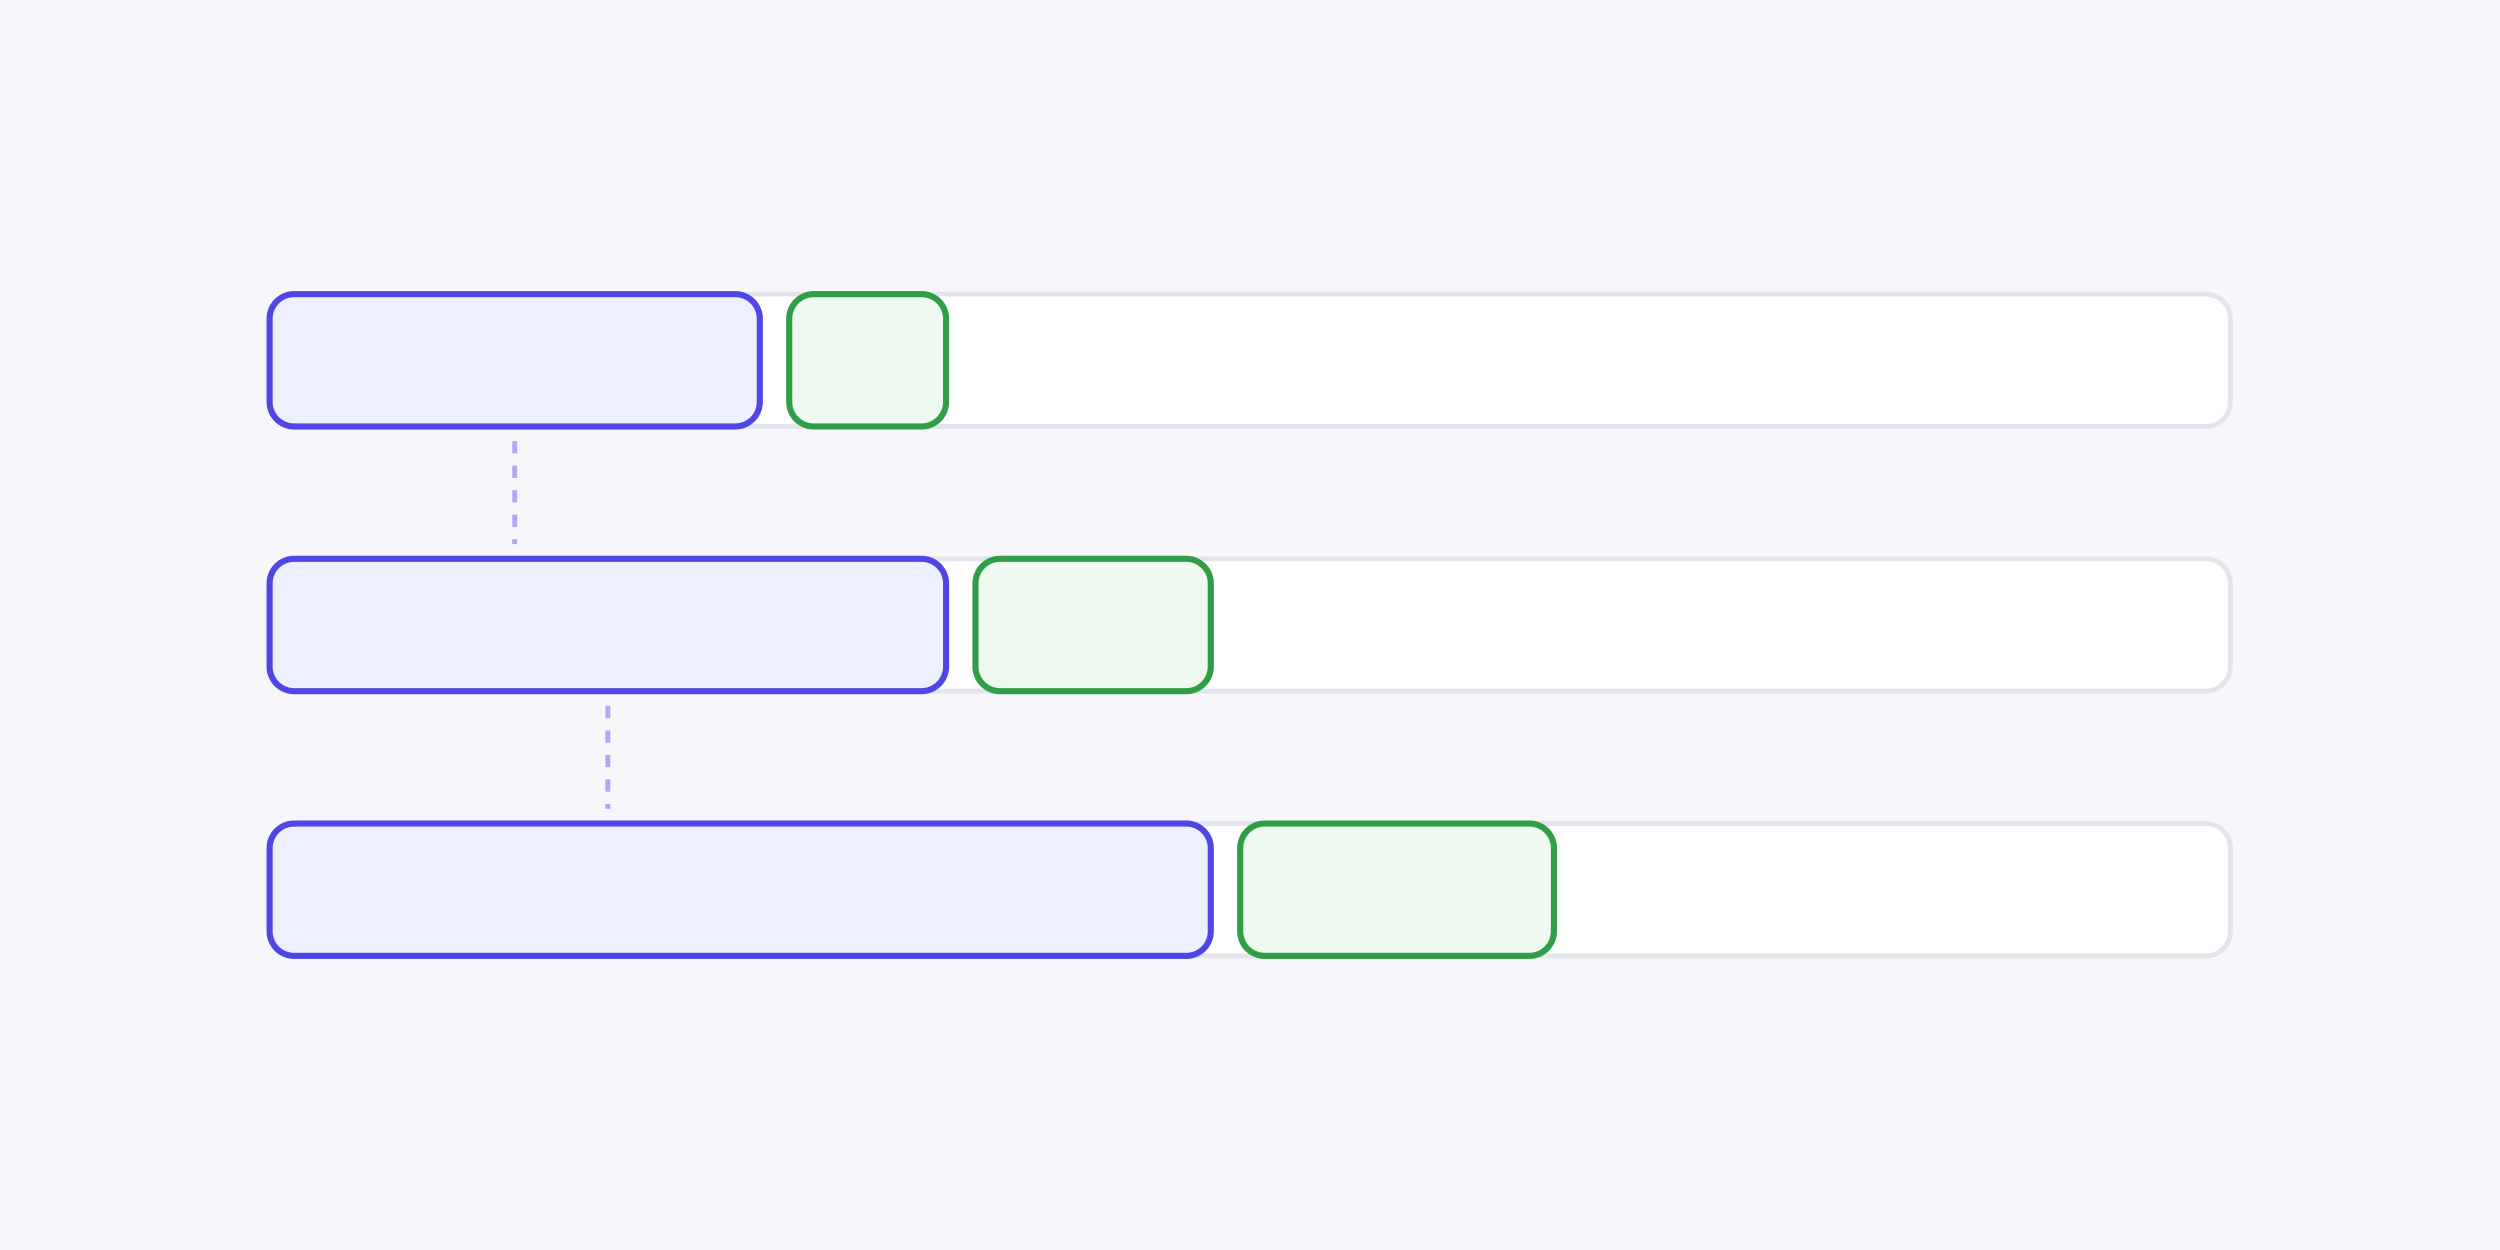
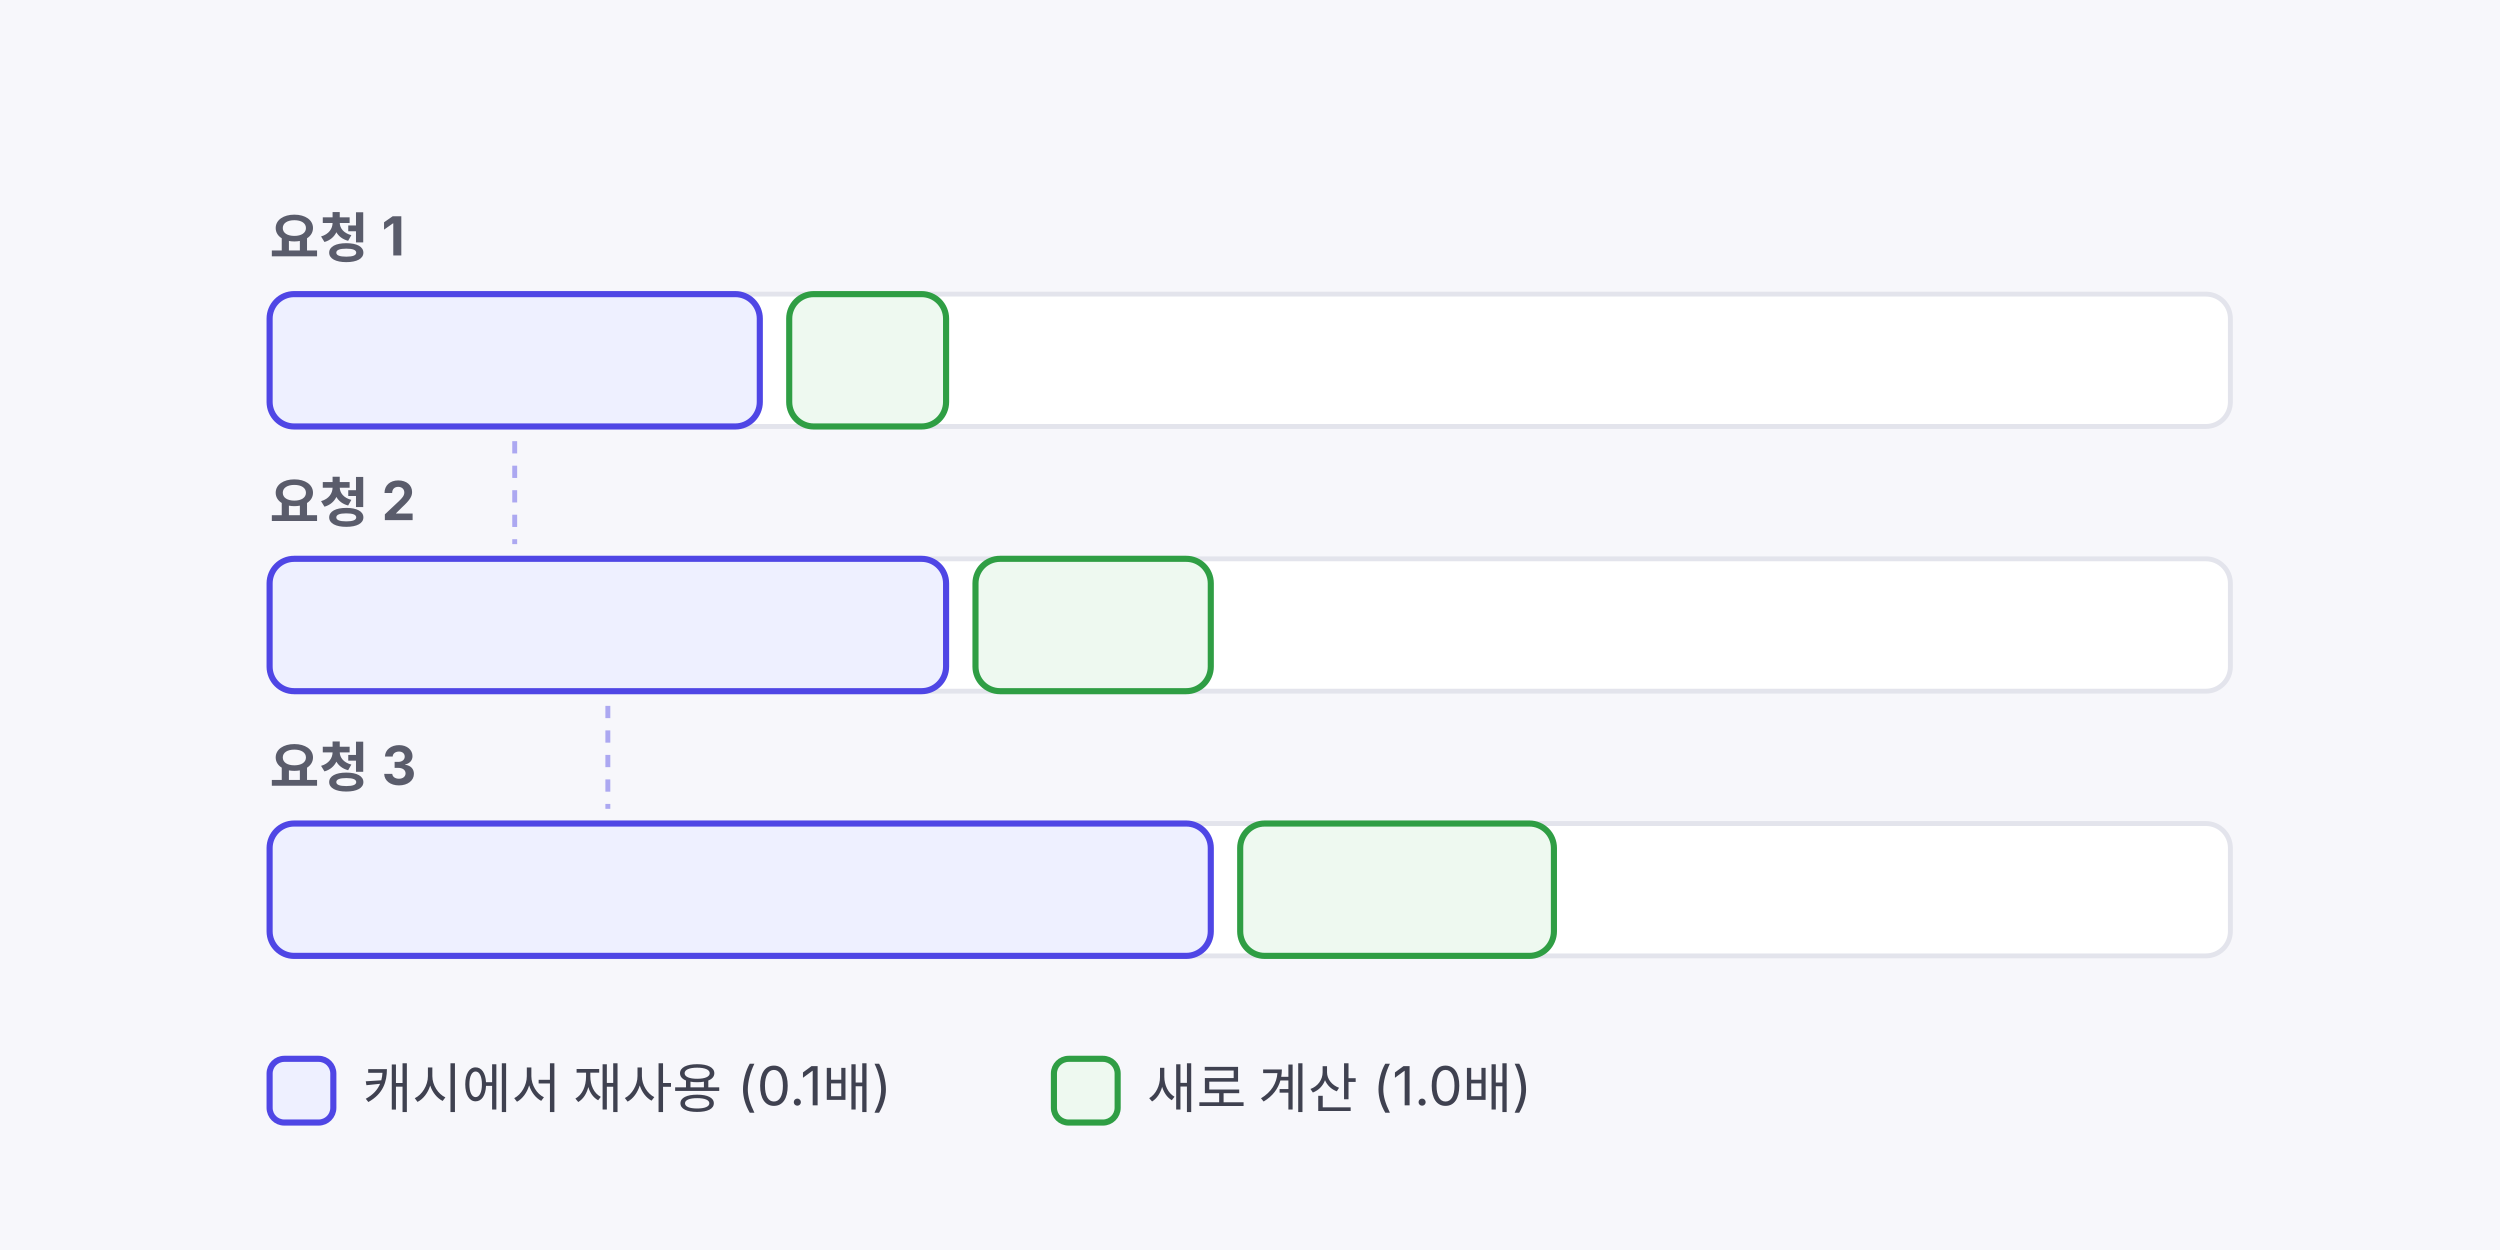
- <svg xmlns="http://www.w3.org/2000/svg" viewBox="0 0 1020 510">
+ <svg xmlns="http://www.w3.org/2000/svg" viewBox="0 0 1020 510" font-family="-apple-system, BlinkMacSystemFont, 'Apple SD Gothic Neo', 'Malgun Gothic', sans-serif">
  <rect width="1020" height="510" fill="#f7f7fb" />
  <rect x="110" y="120" width="800" height="54" rx="10" fill="#ffffff" stroke="#e3e4ec" stroke-width="2" />
  <rect x="110" y="228" width="800" height="54" rx="10" fill="#ffffff" stroke="#e3e4ec" stroke-width="2" />
  <rect x="110" y="336" width="800" height="54" rx="10" fill="#ffffff" stroke="#e3e4ec" stroke-width="2" />
  <rect x="110" y="120" width="200" height="54" rx="10" fill="#eef0ff" stroke="#4f46e5" stroke-width="2.5" />
  <rect x="322" y="120" width="64" height="54" rx="10" fill="#eef9f0" stroke="#2f9e44" stroke-width="2.5" />
  <rect x="110" y="228" width="276" height="54" rx="10" fill="#eef0ff" stroke="#4f46e5" stroke-width="2.5" />
  <rect x="398" y="228" width="96" height="54" rx="10" fill="#eef9f0" stroke="#2f9e44" stroke-width="2.5" />
  <rect x="110" y="336" width="384" height="54" rx="10" fill="#eef0ff" stroke="#4f46e5" stroke-width="2.5" />
  <rect x="506" y="336" width="128" height="54" rx="10" fill="#eef9f0" stroke="#2f9e44" stroke-width="2.5" />
+   <text x="110" y="105" font-size="22" font-weight="700" fill="#5a5c6b">요청 1</text>
+   <text x="110" y="213" font-size="22" font-weight="700" fill="#5a5c6b">요청 2</text>
+   <text x="110" y="321" font-size="22" font-weight="700" fill="#5a5c6b">요청 3</text>
+   <rect x="110" y="432" width="26" height="26" rx="6" fill="#eef0ff" stroke="#4f46e5" stroke-width="2.5" />
+   <text x="148" y="452" font-size="22" fill="#3f4150">캐시에서 재사용 (0.1배)</text>
+   <rect x="430" y="432" width="26" height="26" rx="6" fill="#eef9f0" stroke="#2f9e44" stroke-width="2.5" />
+   <text x="468" y="452" font-size="22" fill="#3f4150">새로 계산 (1.0배)</text>
  <path d="M210,180 V222" stroke="#4f46e5" stroke-width="2" stroke-dasharray="5 5" opacity="0.45" />
  <path d="M248,288 V330" stroke="#4f46e5" stroke-width="2" stroke-dasharray="5 5" opacity="0.45" />
</svg>
